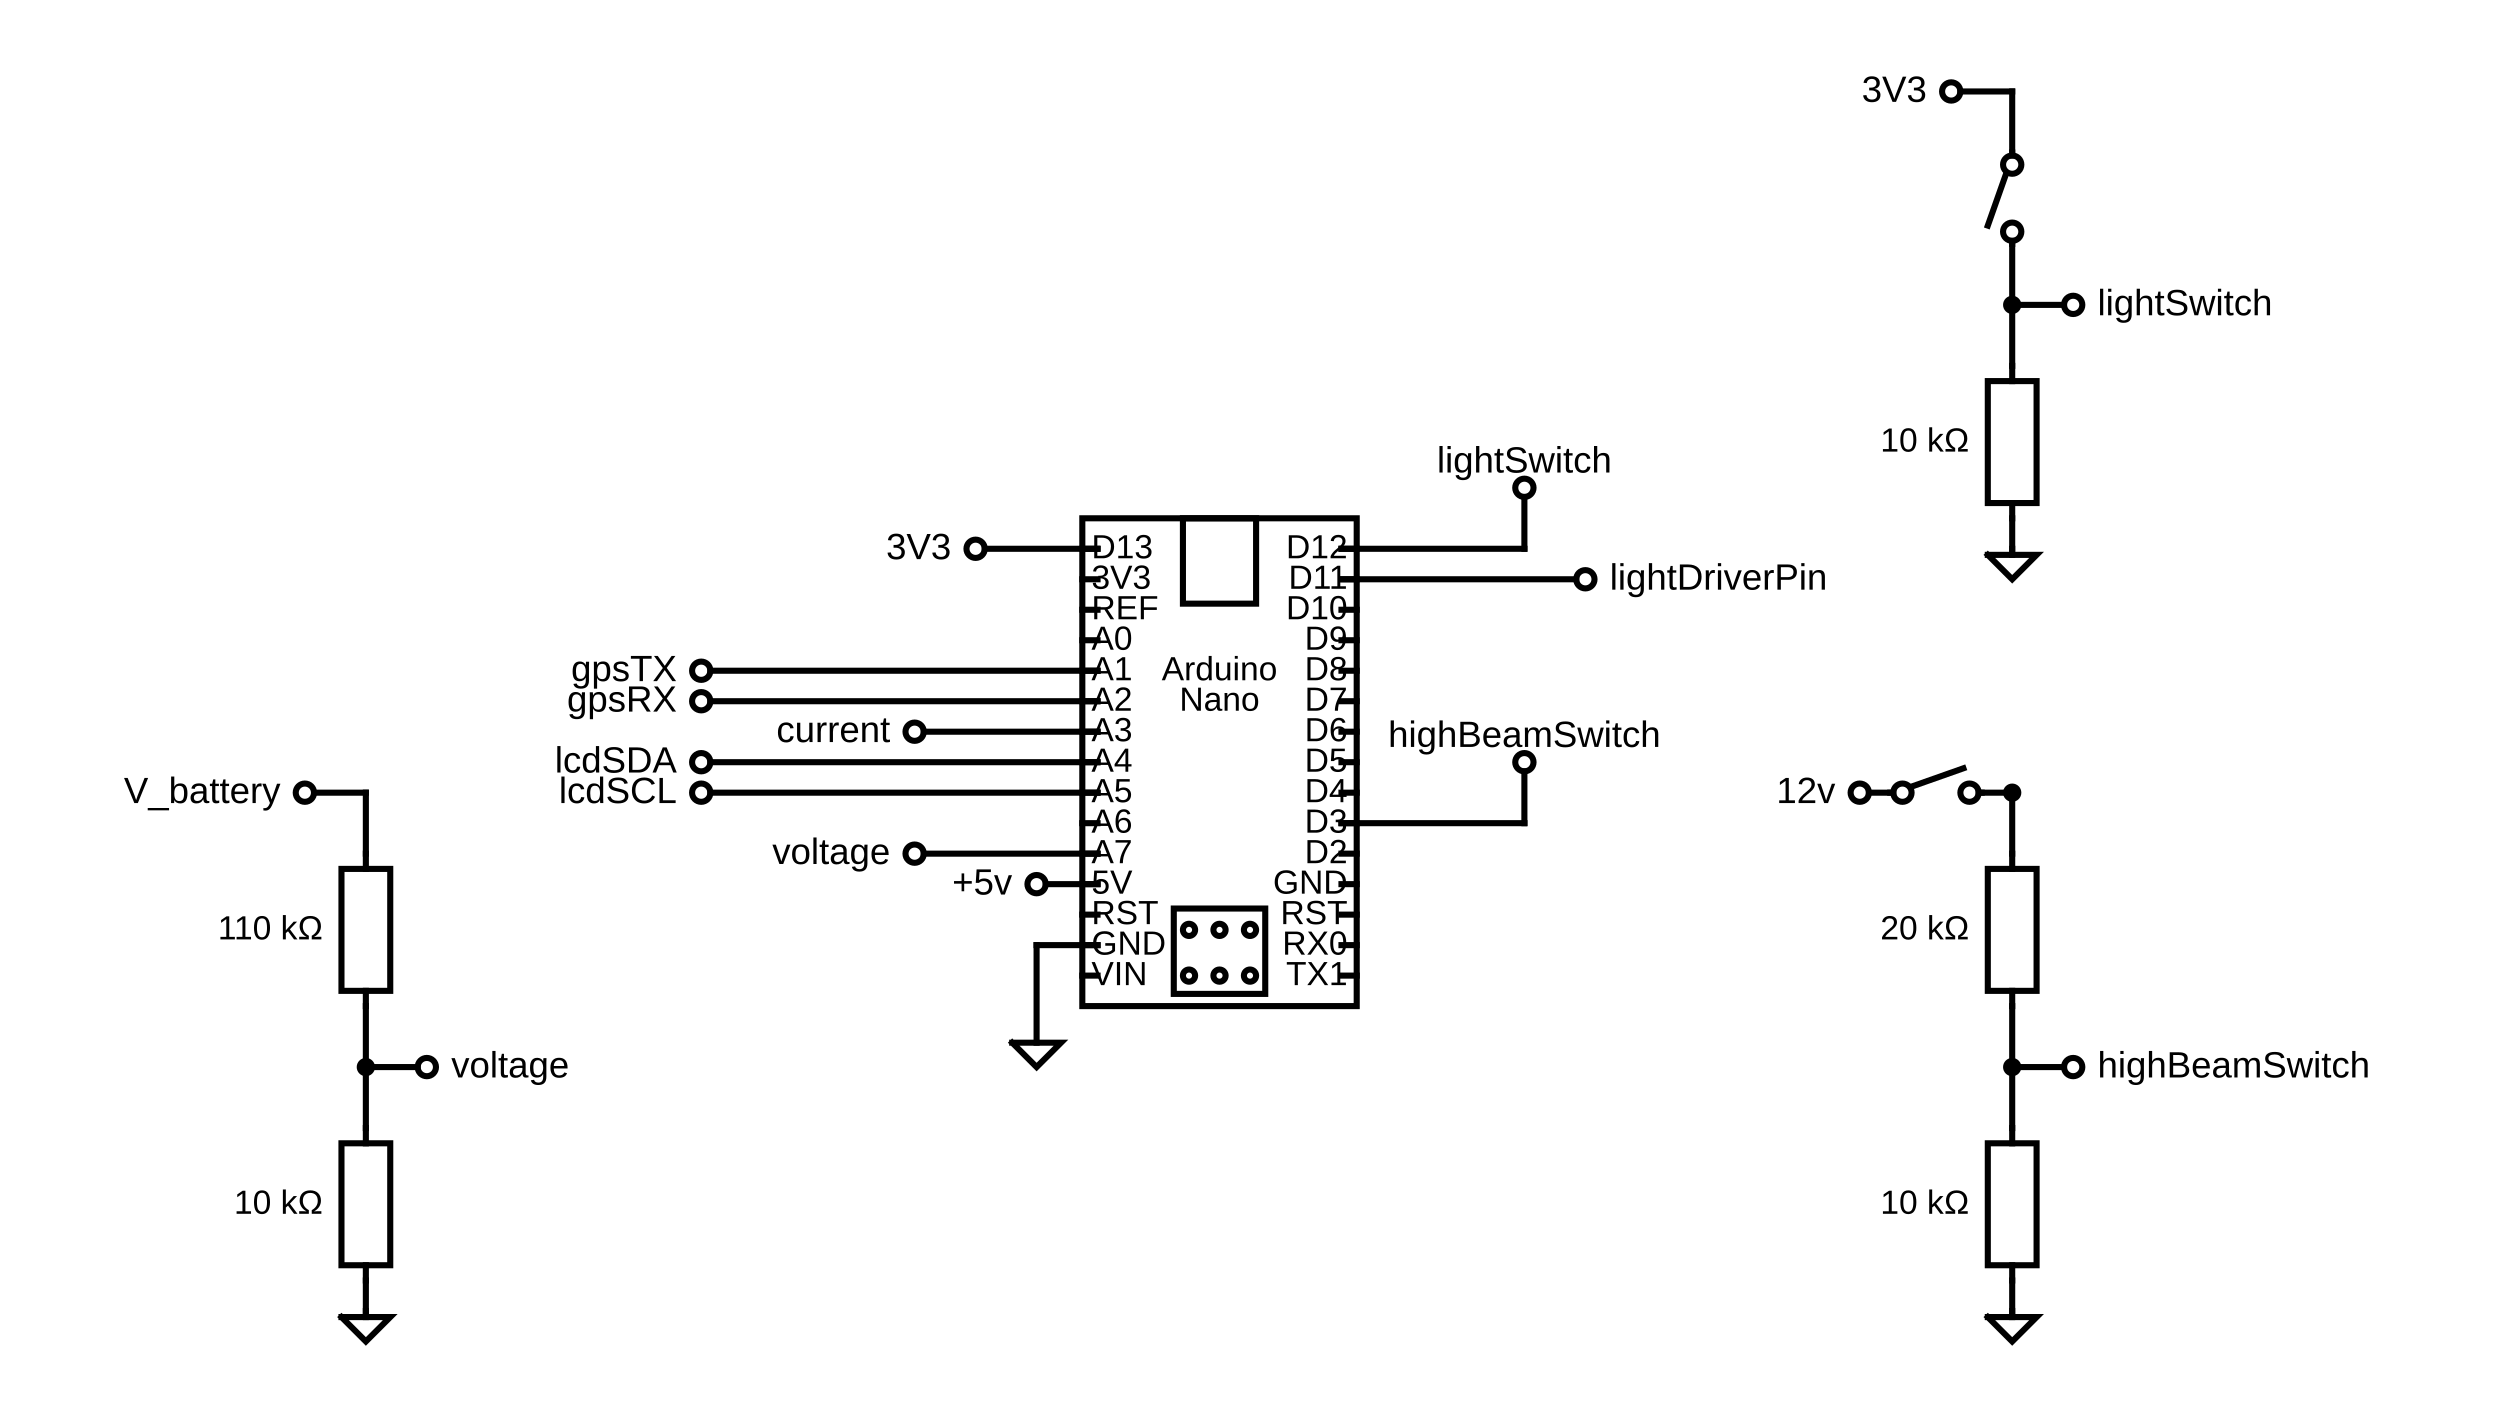
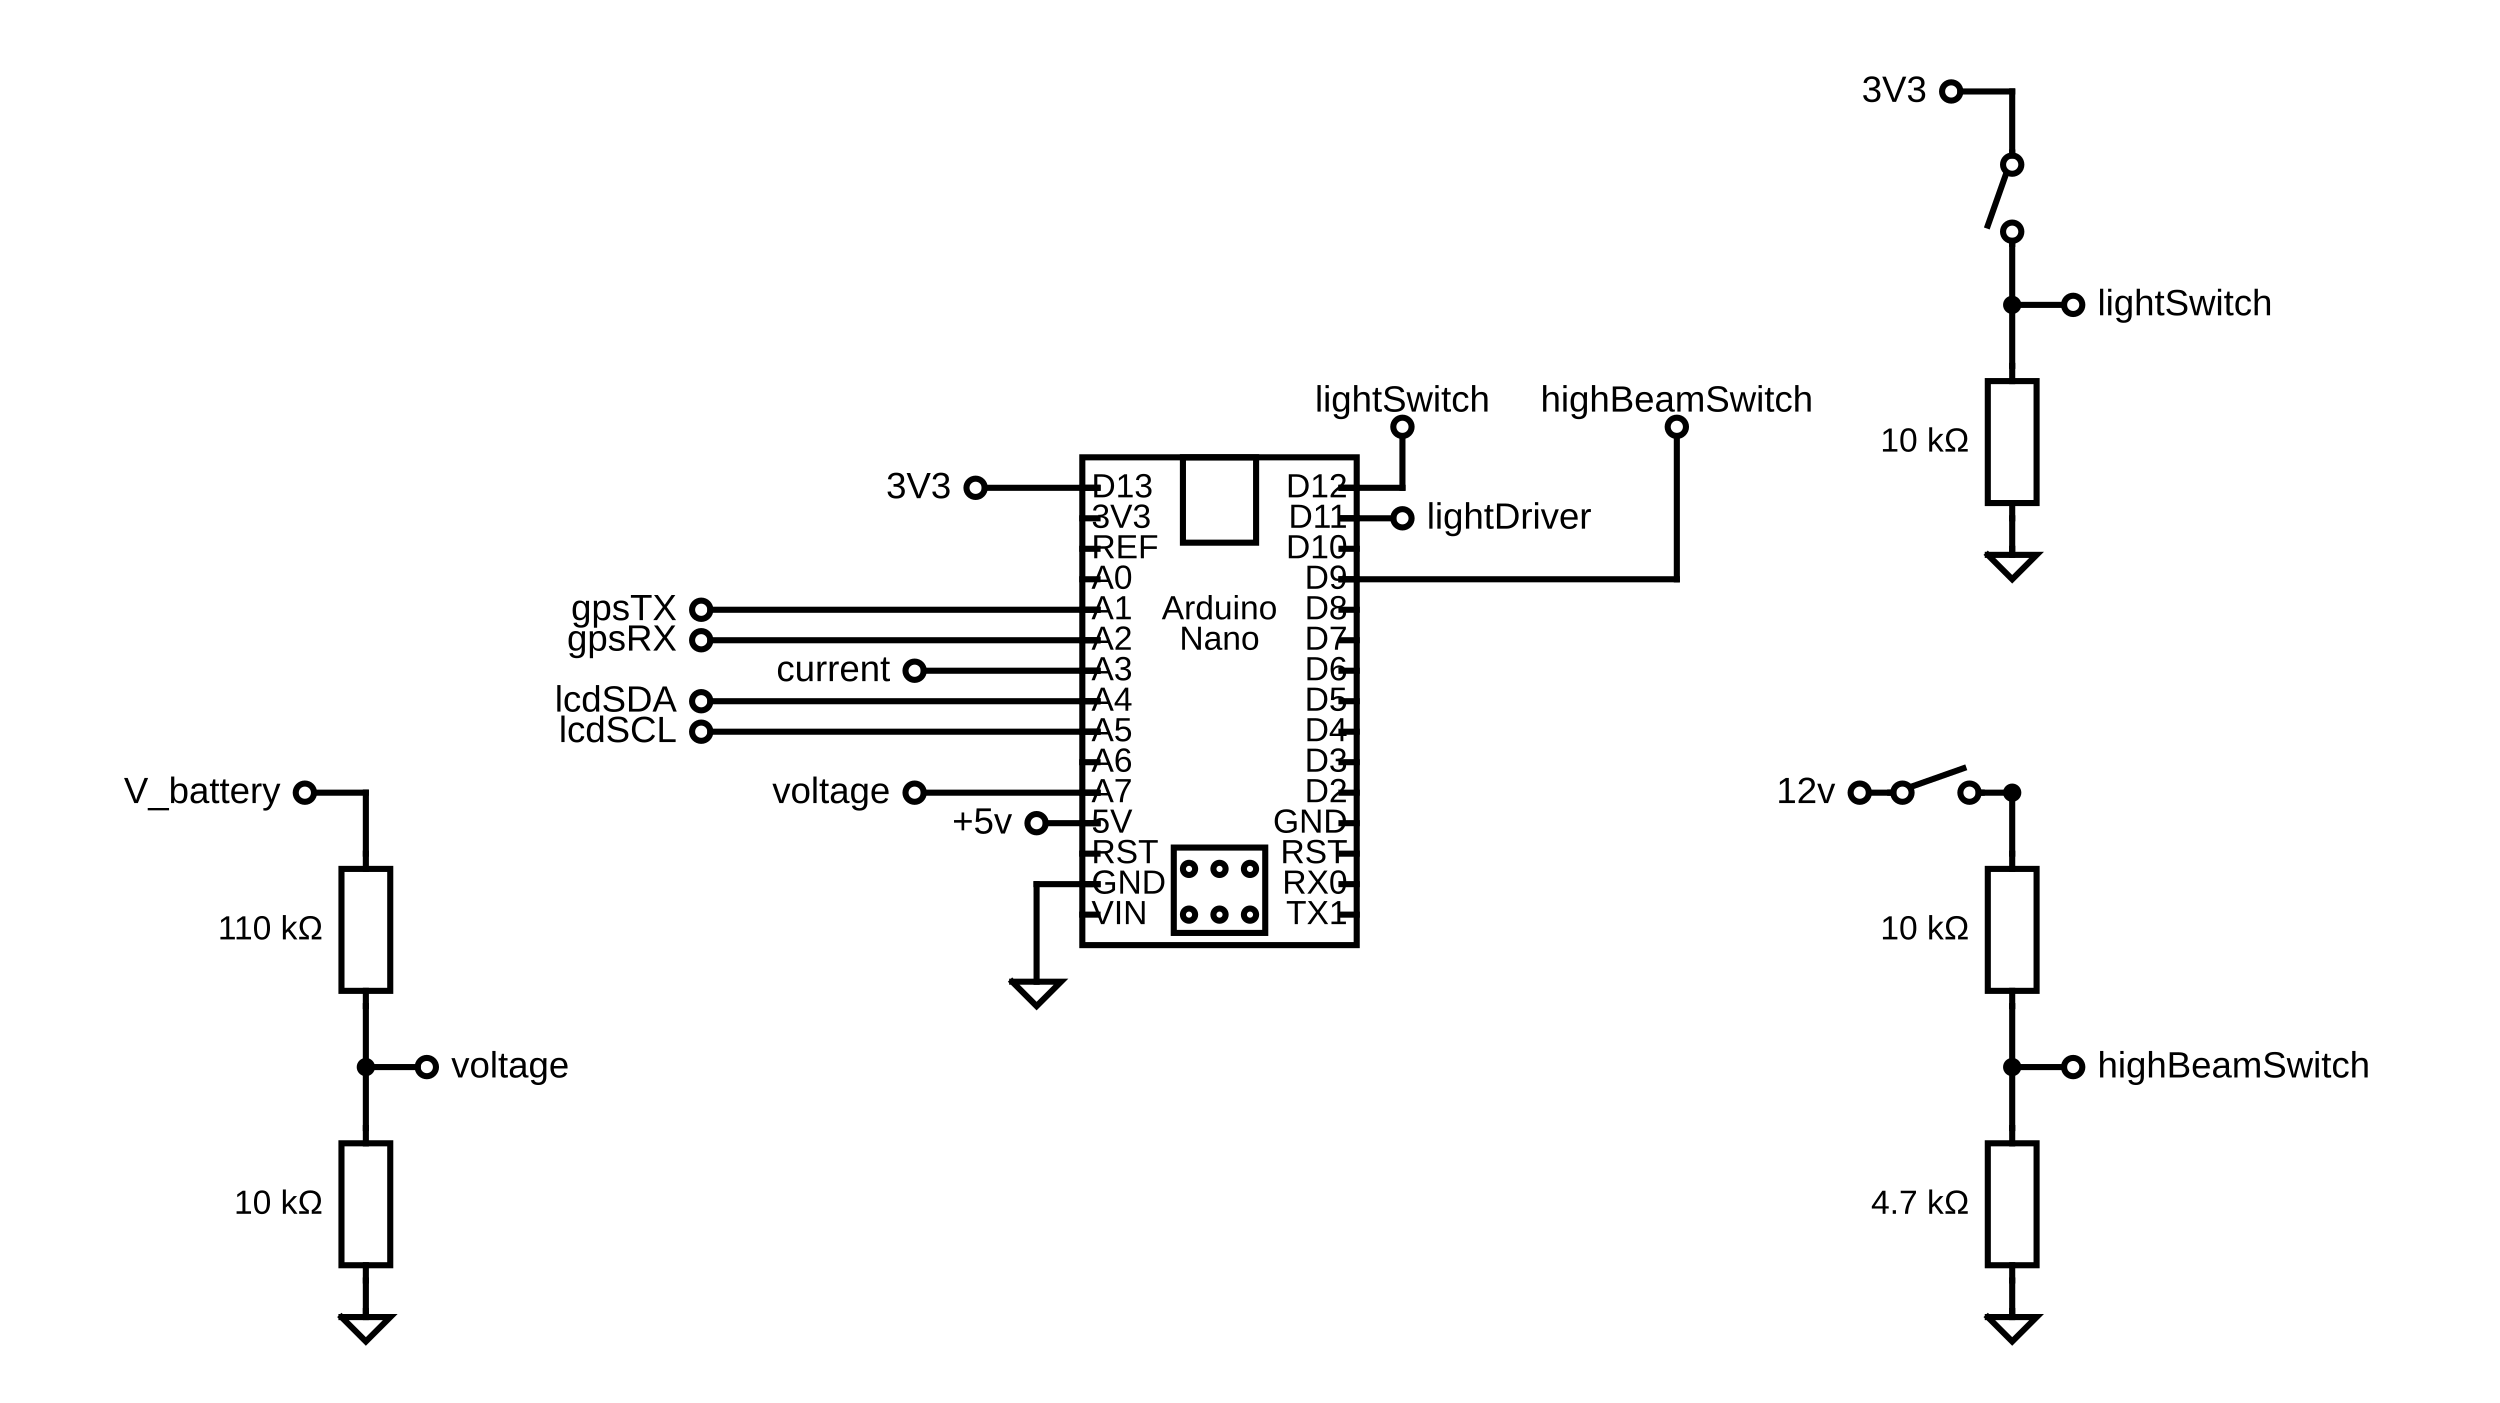
<svg xmlns="http://www.w3.org/2000/svg" version="1.1" width="820" height="460">
+   <text x="312" y="160" style="font-family:Arial;font-size:12px;text-anchor:end" dominant-baseline="middle" transform="rotate(0, 312, 160)">3V3</text>
+   <line x1="323" y1="160" x2="360" y2="160" style="stroke:rgb(0, 0, 0);stroke-linecap:square;stroke-width:2" />
+   <ellipse cx="320" cy="160" rx="3" ry="3" style="fill-opacity:0;fill:rgb(0, 0, 0);stroke:rgb(0, 0, 0);stroke-width:2" />
+   <text x="468" y="170" style="font-family:Arial;font-size:12px;text-anchor:start" dominant-baseline="middle" transform="rotate(0, 468, 170)">lightDriver</text>
+   <line x1="440" y1="170" x2="457" y2="170" style="stroke:rgb(0, 0, 0);stroke-linecap:square;stroke-width:2" />
+   <ellipse cx="460" cy="170" rx="3" ry="3" style="fill-opacity:0;fill:rgb(0, 0, 0);stroke:rgb(0, 0, 0);stroke-width:2" />
+   <line x1="440" y1="160" x2="460" y2="160" style="stroke:rgb(0, 0, 0);stroke-linecap:square;stroke-width:2" />
+   <line x1="440" y1="190" x2="550" y2="190" style="stroke:rgb(0, 0, 0);stroke-linecap:square;stroke-width:2" />
+   <text x="550" y="135" style="font-family:Arial;font-size:12px;text-anchor:middle" dominant-baseline="baseline" transform="rotate(0, 550, 135)">highBeamSwitch</text>
+   <line x1="550" y1="143" x2="550" y2="190" style="stroke:rgb(0, 0, 0);stroke-linecap:square;stroke-width:2" />
+   <ellipse cx="550" cy="140" rx="3" ry="3" style="fill-opacity:0;fill:rgb(0, 0, 0);stroke:rgb(0, 0, 0);stroke-width:2" />
+   <text x="460" y="135" style="font-family:Arial;font-size:12px;text-anchor:middle" dominant-baseline="baseline" transform="rotate(0, 460, 135)">lightSwitch</text>
+   <line x1="460" y1="143" x2="460" y2="160" style="stroke:rgb(0, 0, 0);stroke-linecap:square;stroke-width:2" />
+   <ellipse cx="460" cy="140" rx="3" ry="3" style="fill-opacity:0;fill:rgb(0, 0, 0);stroke:rgb(0, 0, 0);stroke-width:2" />
+   <text x="222" y="240" style="font-family:Arial;font-size:12px;text-anchor:end" dominant-baseline="middle" transform="rotate(0, 222, 240)">lcdSCL</text>
+   <line x1="233" y1="240" x2="360" y2="240" style="stroke:rgb(0, 0, 0);stroke-linecap:square;stroke-width:2" />
+   <ellipse cx="230" cy="240" rx="3" ry="3" style="fill-opacity:0;fill:rgb(0, 0, 0);stroke:rgb(0, 0, 0);stroke-width:2" />
+   <text x="222" y="230" style="font-family:Arial;font-size:12px;text-anchor:end" dominant-baseline="middle" transform="rotate(0, 222, 230)">lcdSDA</text>
+   <line x1="233" y1="230" x2="360" y2="230" style="stroke:rgb(0, 0, 0);stroke-linecap:square;stroke-width:2" />
+   <ellipse cx="230" cy="230" rx="3" ry="3" style="fill-opacity:0;fill:rgb(0, 0, 0);stroke:rgb(0, 0, 0);stroke-width:2" />
+   <text x="292" y="260" style="font-family:Arial;font-size:12px;text-anchor:end" dominant-baseline="middle" transform="rotate(0, 292, 260)">voltage</text>
+   <line x1="303" y1="260" x2="360" y2="260" style="stroke:rgb(0, 0, 0);stroke-linecap:square;stroke-width:2" />
+   <ellipse cx="300" cy="260" rx="3" ry="3" style="fill-opacity:0;fill:rgb(0, 0, 0);stroke:rgb(0, 0, 0);stroke-width:2" />
+   <text x="292" y="220" style="font-family:Arial;font-size:12px;text-anchor:end" dominant-baseline="middle" transform="rotate(0, 292, 220)">current</text>
+   <line x1="303" y1="220" x2="360" y2="220" style="stroke:rgb(0, 0, 0);stroke-linecap:square;stroke-width:2" />
+   <ellipse cx="300" cy="220" rx="3" ry="3" style="fill-opacity:0;fill:rgb(0, 0, 0);stroke:rgb(0, 0, 0);stroke-width:2" />
+   <text x="222" y="210" style="font-family:Arial;font-size:12px;text-anchor:end" dominant-baseline="middle" transform="rotate(0, 222, 210)">gpsRX</text>
+   <line x1="233" y1="210" x2="360" y2="210" style="stroke:rgb(0, 0, 0);stroke-linecap:square;stroke-width:2" />
+   <ellipse cx="230" cy="210" rx="3" ry="3" style="fill-opacity:0;fill:rgb(0, 0, 0);stroke:rgb(0, 0, 0);stroke-width:2" />
+   <text x="222" y="200" style="font-family:Arial;font-size:12px;text-anchor:end" dominant-baseline="middle" transform="rotate(0, 222, 200)">gpsTX</text>
+   <line x1="233" y1="200" x2="360" y2="200" style="stroke:rgb(0, 0, 0);stroke-linecap:square;stroke-width:2" />
+   <ellipse cx="230" cy="200" rx="3" ry="3" style="fill-opacity:0;fill:rgb(0, 0, 0);stroke:rgb(0, 0, 0);stroke-width:2" />
+   <line x1="340" y1="290" x2="360" y2="290" style="stroke:rgb(0, 0, 0);stroke-linecap:square;stroke-width:2" />
+   <line x1="340" y1="290" x2="340" y2="322" style="stroke:rgb(0, 0, 0);stroke-linecap:square;stroke-width:2" />
+   <path d="M 332,322 L 348,322 L 340,330 L 332,322" style="fill-opacity:0;fill:rgb(0, 0, 0);stroke:rgb(0, 0, 0);stroke-linecap:square;stroke-width:2" />
+   <text x="332" y="270" style="font-family:Arial;font-size:12px;text-anchor:end" dominant-baseline="middle" transform="rotate(0, 332, 270)">+5v</text>
+   <line x1="343" y1="270" x2="360" y2="270" style="stroke:rgb(0, 0, 0);stroke-linecap:square;stroke-width:2" />
+   <ellipse cx="340" cy="270" rx="3" ry="3" style="fill-opacity:0;fill:rgb(0, 0, 0);stroke:rgb(0, 0, 0);stroke-width:2" />
+   <rect x="355" y="150" width="90" height="160" style="fill-opacity:0;fill:rgb(0, 0, 0);stroke:rgb(0, 0, 0);stroke-width:2" />
+   <rect x="388" y="150" width="24" height="28" style="fill-opacity:0;fill:rgb(0, 0, 0);stroke:rgb(0, 0, 0);stroke-width:2" />
+   <rect x="385" y="278" width="30" height="28" style="fill-opacity:0;fill:rgb(0, 0, 0);stroke:rgb(0, 0, 0);stroke-width:2" />
+   <ellipse cx="390" cy="300" rx="2" ry="2" style="fill-opacity:0;fill:rgb(0, 0, 0);stroke:rgb(0, 0, 0);stroke-width:2" />
+   <ellipse cx="400" cy="300" rx="2" ry="2" style="fill-opacity:0;fill:rgb(0, 0, 0);stroke:rgb(0, 0, 0);stroke-width:2" />
+   <ellipse cx="410" cy="300" rx="2" ry="2" style="fill-opacity:0;fill:rgb(0, 0, 0);stroke:rgb(0, 0, 0);stroke-width:2" />
+   <ellipse cx="390" cy="285" rx="2" ry="2" style="fill-opacity:0;fill:rgb(0, 0, 0);stroke:rgb(0, 0, 0);stroke-width:2" />
+   <ellipse cx="400" cy="285" rx="2" ry="2" style="fill-opacity:0;fill:rgb(0, 0, 0);stroke:rgb(0, 0, 0);stroke-width:2" />
+   <ellipse cx="410" cy="285" rx="2" ry="2" style="fill-opacity:0;fill:rgb(0, 0, 0);stroke:rgb(0, 0, 0);stroke-width:2" />
+   <line x1="360" y1="160" x2="355" y2="160" style="stroke:rgb(0, 0, 0);stroke-linecap:square;stroke-width:2" />
+   <line x1="360" y1="170" x2="355" y2="170" style="stroke:rgb(0, 0, 0);stroke-linecap:square;stroke-width:2" />
+   <line x1="360" y1="180" x2="355" y2="180" style="stroke:rgb(0, 0, 0);stroke-linecap:square;stroke-width:2" />
+   <line x1="360" y1="190" x2="355" y2="190" style="stroke:rgb(0, 0, 0);stroke-linecap:square;stroke-width:2" />
+   <line x1="360" y1="200" x2="355" y2="200" style="stroke:rgb(0, 0, 0);stroke-linecap:square;stroke-width:2" />
+   <line x1="360" y1="210" x2="355" y2="210" style="stroke:rgb(0, 0, 0);stroke-linecap:square;stroke-width:2" />
+   <line x1="360" y1="220" x2="355" y2="220" style="stroke:rgb(0, 0, 0);stroke-linecap:square;stroke-width:2" />
+   <line x1="360" y1="230" x2="355" y2="230" style="stroke:rgb(0, 0, 0);stroke-linecap:square;stroke-width:2" />
+   <line x1="360" y1="240" x2="355" y2="240" style="stroke:rgb(0, 0, 0);stroke-linecap:square;stroke-width:2" />
+   <line x1="360" y1="250" x2="355" y2="250" style="stroke:rgb(0, 0, 0);stroke-linecap:square;stroke-width:2" />
+   <line x1="360" y1="260" x2="355" y2="260" style="stroke:rgb(0, 0, 0);stroke-linecap:square;stroke-width:2" />
+   <line x1="360" y1="270" x2="355" y2="270" style="stroke:rgb(0, 0, 0);stroke-linecap:square;stroke-width:2" />
+   <line x1="360" y1="280" x2="355" y2="280" style="stroke:rgb(0, 0, 0);stroke-linecap:square;stroke-width:2" />
+   <line x1="360" y1="290" x2="355" y2="290" style="stroke:rgb(0, 0, 0);stroke-linecap:square;stroke-width:2" />
+   <line x1="360" y1="300" x2="355" y2="300" style="stroke:rgb(0, 0, 0);stroke-linecap:square;stroke-width:2" />
+   <line x1="445" y1="160" x2="440" y2="160" style="stroke:rgb(0, 0, 0);stroke-linecap:square;stroke-width:2" />
+   <line x1="445" y1="170" x2="440" y2="170" style="stroke:rgb(0, 0, 0);stroke-linecap:square;stroke-width:2" />
+   <line x1="445" y1="180" x2="440" y2="180" style="stroke:rgb(0, 0, 0);stroke-linecap:square;stroke-width:2" />
+   <line x1="445" y1="190" x2="440" y2="190" style="stroke:rgb(0, 0, 0);stroke-linecap:square;stroke-width:2" />
+   <line x1="445" y1="200" x2="440" y2="200" style="stroke:rgb(0, 0, 0);stroke-linecap:square;stroke-width:2" />
+   <line x1="445" y1="210" x2="440" y2="210" style="stroke:rgb(0, 0, 0);stroke-linecap:square;stroke-width:2" />
+   <line x1="445" y1="220" x2="440" y2="220" style="stroke:rgb(0, 0, 0);stroke-linecap:square;stroke-width:2" />
+   <line x1="445" y1="230" x2="440" y2="230" style="stroke:rgb(0, 0, 0);stroke-linecap:square;stroke-width:2" />
+   <line x1="445" y1="240" x2="440" y2="240" style="stroke:rgb(0, 0, 0);stroke-linecap:square;stroke-width:2" />
+   <line x1="445" y1="250" x2="440" y2="250" style="stroke:rgb(0, 0, 0);stroke-linecap:square;stroke-width:2" />
+   <line x1="445" y1="260" x2="440" y2="260" style="stroke:rgb(0, 0, 0);stroke-linecap:square;stroke-width:2" />
+   <line x1="445" y1="270" x2="440" y2="270" style="stroke:rgb(0, 0, 0);stroke-linecap:square;stroke-width:2" />
+   <line x1="445" y1="280" x2="440" y2="280" style="stroke:rgb(0, 0, 0);stroke-linecap:square;stroke-width:2" />
+   <line x1="445" y1="290" x2="440" y2="290" style="stroke:rgb(0, 0, 0);stroke-linecap:square;stroke-width:2" />
+   <line x1="445" y1="300" x2="440" y2="300" style="stroke:rgb(0, 0, 0);stroke-linecap:square;stroke-width:2" />
+   <text x="400" y="200" style="font-family:Arial;font-size:11px;text-anchor:middle" dominant-baseline="middle" transform="rotate(0, 400, 200)">Arduino</text>
+   <text x="400" y="210" style="font-family:Arial;font-size:11px;text-anchor:middle" dominant-baseline="middle" transform="rotate(0, 400, 210)">Nano</text>
+   <text x="358" y="160" style="font-family:Arial;font-size:11px;text-anchor:start" dominant-baseline="middle" transform="rotate(0, 358, 160)">D13</text>
+   <text x="358" y="170" style="font-family:Arial;font-size:11px;text-anchor:start" dominant-baseline="middle" transform="rotate(0, 358, 170)">3V3</text>
+   <text x="358" y="180" style="font-family:Arial;font-size:11px;text-anchor:start" dominant-baseline="middle" transform="rotate(0, 358, 180)">REF</text>
+   <text x="358" y="190" style="font-family:Arial;font-size:11px;text-anchor:start" dominant-baseline="middle" transform="rotate(0, 358, 190)">A0 </text>
+   <text x="358" y="200" style="font-family:Arial;font-size:11px;text-anchor:start" dominant-baseline="middle" transform="rotate(0, 358, 200)">A1 </text>
+   <text x="358" y="210" style="font-family:Arial;font-size:11px;text-anchor:start" dominant-baseline="middle" transform="rotate(0, 358, 210)">A2 </text>
+   <text x="358" y="220" style="font-family:Arial;font-size:11px;text-anchor:start" dominant-baseline="middle" transform="rotate(0, 358, 220)">A3 </text>
+   <text x="358" y="230" style="font-family:Arial;font-size:11px;text-anchor:start" dominant-baseline="middle" transform="rotate(0, 358, 230)">A4 </text>
+   <text x="358" y="240" style="font-family:Arial;font-size:11px;text-anchor:start" dominant-baseline="middle" transform="rotate(0, 358, 240)">A5 </text>
+   <text x="358" y="250" style="font-family:Arial;font-size:11px;text-anchor:start" dominant-baseline="middle" transform="rotate(0, 358, 250)">A6 </text>
+   <text x="358" y="260" style="font-family:Arial;font-size:11px;text-anchor:start" dominant-baseline="middle" transform="rotate(0, 358, 260)">A7 </text>
+   <text x="358" y="270" style="font-family:Arial;font-size:11px;text-anchor:start" dominant-baseline="middle" transform="rotate(0, 358, 270)">5V </text>
+   <text x="358" y="280" style="font-family:Arial;font-size:11px;text-anchor:start" dominant-baseline="middle" transform="rotate(0, 358, 280)">RST</text>
+   <text x="358" y="290" style="font-family:Arial;font-size:11px;text-anchor:start" dominant-baseline="middle" transform="rotate(0, 358, 290)">GND</text>
+   <text x="358" y="300" style="font-family:Arial;font-size:11px;text-anchor:start" dominant-baseline="middle" transform="rotate(0, 358, 300)">VIN</text>
+   <text x="442" y="160" style="font-family:Arial;font-size:11px;text-anchor:end" dominant-baseline="middle" transform="rotate(0, 442, 160)">D12</text>
+   <text x="442" y="170" style="font-family:Arial;font-size:11px;text-anchor:end" dominant-baseline="middle" transform="rotate(0, 442, 170)">D11</text>
+   <text x="442" y="180" style="font-family:Arial;font-size:11px;text-anchor:end" dominant-baseline="middle" transform="rotate(0, 442, 180)">D10</text>
+   <text x="442" y="190" style="font-family:Arial;font-size:11px;text-anchor:end" dominant-baseline="middle" transform="rotate(0, 442, 190)">D9</text>
+   <text x="442" y="200" style="font-family:Arial;font-size:11px;text-anchor:end" dominant-baseline="middle" transform="rotate(0, 442, 200)">D8</text>
+   <text x="442" y="210" style="font-family:Arial;font-size:11px;text-anchor:end" dominant-baseline="middle" transform="rotate(0, 442, 210)">D7</text>
+   <text x="442" y="220" style="font-family:Arial;font-size:11px;text-anchor:end" dominant-baseline="middle" transform="rotate(0, 442, 220)">D6</text>
+   <text x="442" y="230" style="font-family:Arial;font-size:11px;text-anchor:end" dominant-baseline="middle" transform="rotate(0, 442, 230)">D5</text>
+   <text x="442" y="240" style="font-family:Arial;font-size:11px;text-anchor:end" dominant-baseline="middle" transform="rotate(0, 442, 240)">D4</text>
+   <text x="442" y="250" style="font-family:Arial;font-size:11px;text-anchor:end" dominant-baseline="middle" transform="rotate(0, 442, 250)">D3</text>
+   <text x="442" y="260" style="font-family:Arial;font-size:11px;text-anchor:end" dominant-baseline="middle" transform="rotate(0, 442, 260)">D2</text>
+   <text x="442" y="270" style="font-family:Arial;font-size:11px;text-anchor:end" dominant-baseline="middle" transform="rotate(0, 442, 270)">GND</text>
+   <text x="442" y="280" style="font-family:Arial;font-size:11px;text-anchor:end" dominant-baseline="middle" transform="rotate(0, 442, 280)">RST</text>
+   <text x="442" y="290" style="font-family:Arial;font-size:11px;text-anchor:end" dominant-baseline="middle" transform="rotate(0, 442, 290)">RX0</text>
+   <text x="442" y="300" style="font-family:Arial;font-size:11px;text-anchor:end" dominant-baseline="middle" transform="rotate(0, 442, 300)">TX1</text>
+   <line x1="650" y1="260" x2="660" y2="260" style="stroke:rgb(0, 0, 0);stroke-linecap:square;stroke-width:2" />
+   <line x1="620" y1="260" x2="621" y2="260" style="stroke:rgb(0, 0, 0);stroke-linecap:square;stroke-width:2" />
+   <line x1="649" y1="260" x2="650" y2="260" style="stroke:rgb(0, 0, 0);stroke-linecap:square;stroke-width:2" />
+   <ellipse cx="624" cy="260" rx="3" ry="3" style="fill-opacity:0;fill:rgb(0, 0, 0);stroke:rgb(0, 0, 0);stroke-width:2" />
+   <ellipse cx="646" cy="260" rx="3" ry="3" style="fill-opacity:0;fill:rgb(0, 0, 0);stroke:rgb(0, 0, 0);stroke-width:2" />
+   <line x1="627" y1="258" x2="644" y2="252" style="stroke:rgb(0, 0, 0);stroke-linecap:square;stroke-width:2" />
+   <line x1="660" y1="420" x2="660" y2="430" style="stroke:rgb(0, 0, 0);stroke-linecap:square;stroke-width:2" />
+   <line x1="660" y1="260" x2="660" y2="280" style="stroke:rgb(0, 0, 0);stroke-linecap:square;stroke-width:2" />
+   <line x1="660" y1="330" x2="660" y2="370" style="stroke:rgb(0, 0, 0);stroke-linecap:square;stroke-width:2" />
+   <text x="688" y="350" style="font-family:Arial;font-size:12px;text-anchor:start" dominant-baseline="middle" transform="rotate(0, 688, 350)">highBeamSwitch</text>
+   <line x1="660" y1="350" x2="677" y2="350" style="stroke:rgb(0, 0, 0);stroke-linecap:square;stroke-width:2" />
+   <ellipse cx="680" cy="350" rx="3" ry="3" style="fill-opacity:0;fill:rgb(0, 0, 0);stroke:rgb(0, 0, 0);stroke-width:2" />
+   <line x1="660" y1="430" x2="660" y2="432" style="stroke:rgb(0, 0, 0);stroke-linecap:square;stroke-width:2" />
+   <path d="M 652,432 L 668,432 L 660,440 L 652,432" style="fill-opacity:0;fill:rgb(0, 0, 0);stroke:rgb(0, 0, 0);stroke-linecap:square;stroke-width:2" />
+   <line x1="660" y1="370" x2="660" y2="375" style="stroke:rgb(0, 0, 0);stroke-linecap:square;stroke-width:2" />
+   <line x1="660" y1="415" x2="660" y2="420" style="stroke:rgb(0, 0, 0);stroke-linecap:square;stroke-width:2" />
+   <rect x="652" y="375" width="16" height="40" style="fill-opacity:0;fill:rgb(0, 0, 0);stroke:rgb(0, 0, 0);stroke-width:2" />
+   <text x="646" y="395" style="font-family:Arial;font-size:11px;text-anchor:end" dominant-baseline="middle" transform="rotate(0, 646, 395)">4.7 kΩ</text>
+   <line x1="660" y1="280" x2="660" y2="285" style="stroke:rgb(0, 0, 0);stroke-linecap:square;stroke-width:2" />
+   <line x1="660" y1="325" x2="660" y2="330" style="stroke:rgb(0, 0, 0);stroke-linecap:square;stroke-width:2" />
+   <rect x="652" y="285" width="16" height="40" style="fill-opacity:0;fill:rgb(0, 0, 0);stroke:rgb(0, 0, 0);stroke-width:2" />
+   <text x="646" y="305" style="font-family:Arial;font-size:11px;text-anchor:end" dominant-baseline="middle" transform="rotate(0, 646, 305)">10 kΩ</text>
+   <text x="602" y="260" style="font-family:Arial;font-size:12px;text-anchor:end" dominant-baseline="middle" transform="rotate(0, 602, 260)">12v</text>
+   <line x1="613" y1="260" x2="620" y2="260" style="stroke:rgb(0, 0, 0);stroke-linecap:square;stroke-width:2" />
+   <ellipse cx="610" cy="260" rx="3" ry="3" style="fill-opacity:0;fill:rgb(0, 0, 0);stroke:rgb(0, 0, 0);stroke-width:2" />
  <line x1="660" y1="50" x2="660" y2="51" style="stroke:rgb(0, 0, 0);stroke-linecap:square;stroke-width:2" />
  <line x1="660" y1="79" x2="660" y2="80" style="stroke:rgb(0, 0, 0);stroke-linecap:square;stroke-width:2" />
  <ellipse cx="660" cy="54" rx="3" ry="3" style="fill-opacity:0;fill:rgb(0, 0, 0);stroke:rgb(0, 0, 0);stroke-width:2" />
  <ellipse cx="660" cy="76" rx="3" ry="3" style="fill-opacity:0;fill:rgb(0, 0, 0);stroke:rgb(0, 0, 0);stroke-width:2" />
  <line x1="658" y1="57" x2="652" y2="74" style="stroke:rgb(0, 0, 0);stroke-linecap:square;stroke-width:2" />
  <line x1="660" y1="170" x2="660" y2="180" style="stroke:rgb(0, 0, 0);stroke-linecap:square;stroke-width:2" />
  <line x1="660" y1="30" x2="660" y2="50" style="stroke:rgb(0, 0, 0);stroke-linecap:square;stroke-width:2" />
  <line x1="660" y1="80" x2="660" y2="120" style="stroke:rgb(0, 0, 0);stroke-linecap:square;stroke-width:2" />
  <text x="688" y="100" style="font-family:Arial;font-size:12px;text-anchor:start" dominant-baseline="middle" transform="rotate(0, 688, 100)">lightSwitch</text>
  <line x1="660" y1="100" x2="677" y2="100" style="stroke:rgb(0, 0, 0);stroke-linecap:square;stroke-width:2" />
  <ellipse cx="680" cy="100" rx="3" ry="3" style="fill-opacity:0;fill:rgb(0, 0, 0);stroke:rgb(0, 0, 0);stroke-width:2" />
  <line x1="660" y1="180" x2="660" y2="182" style="stroke:rgb(0, 0, 0);stroke-linecap:square;stroke-width:2" />
  <path d="M 652,182 L 668,182 L 660,190 L 652,182" style="fill-opacity:0;fill:rgb(0, 0, 0);stroke:rgb(0, 0, 0);stroke-linecap:square;stroke-width:2" />
  <line x1="660" y1="120" x2="660" y2="125" style="stroke:rgb(0, 0, 0);stroke-linecap:square;stroke-width:2" />
  <line x1="660" y1="165" x2="660" y2="170" style="stroke:rgb(0, 0, 0);stroke-linecap:square;stroke-width:2" />
  <rect x="652" y="125" width="16" height="40" style="fill-opacity:0;fill:rgb(0, 0, 0);stroke:rgb(0, 0, 0);stroke-width:2" />
  <text x="646" y="145" style="font-family:Arial;font-size:11px;text-anchor:end" dominant-baseline="middle" transform="rotate(0, 646, 145)">10 kΩ</text>
  <text x="632" y="30" style="font-family:Arial;font-size:12px;text-anchor:end" dominant-baseline="middle" transform="rotate(0, 632, 30)">3V3</text>
  <line x1="643" y1="30" x2="660" y2="30" style="stroke:rgb(0, 0, 0);stroke-linecap:square;stroke-width:2" />
  <ellipse cx="640" cy="30" rx="3" ry="3" style="fill-opacity:0;fill:rgb(0, 0, 0);stroke:rgb(0, 0, 0);stroke-width:2" />
-   <line x1="650" y1="260" x2="660" y2="260" style="stroke:rgb(0, 0, 0);stroke-linecap:square;stroke-width:2" />
-   <line x1="620" y1="260" x2="621" y2="260" style="stroke:rgb(0, 0, 0);stroke-linecap:square;stroke-width:2" />
-   <line x1="649" y1="260" x2="650" y2="260" style="stroke:rgb(0, 0, 0);stroke-linecap:square;stroke-width:2" />
-   <ellipse cx="624" cy="260" rx="3" ry="3" style="fill-opacity:0;fill:rgb(0, 0, 0);stroke:rgb(0, 0, 0);stroke-width:2" />
-   <ellipse cx="646" cy="260" rx="3" ry="3" style="fill-opacity:0;fill:rgb(0, 0, 0);stroke:rgb(0, 0, 0);stroke-width:2" />
-   <line x1="627" y1="258" x2="644" y2="252" style="stroke:rgb(0, 0, 0);stroke-linecap:square;stroke-width:2" />
-   <line x1="660" y1="420" x2="660" y2="430" style="stroke:rgb(0, 0, 0);stroke-linecap:square;stroke-width:2" />
-   <line x1="660" y1="260" x2="660" y2="280" style="stroke:rgb(0, 0, 0);stroke-linecap:square;stroke-width:2" />
-   <line x1="660" y1="330" x2="660" y2="370" style="stroke:rgb(0, 0, 0);stroke-linecap:square;stroke-width:2" />
-   <text x="688" y="350" style="font-family:Arial;font-size:12px;text-anchor:start" dominant-baseline="middle" transform="rotate(0, 688, 350)">highBeamSwitch</text>
-   <line x1="660" y1="350" x2="677" y2="350" style="stroke:rgb(0, 0, 0);stroke-linecap:square;stroke-width:2" />
-   <ellipse cx="680" cy="350" rx="3" ry="3" style="fill-opacity:0;fill:rgb(0, 0, 0);stroke:rgb(0, 0, 0);stroke-width:2" />
-   <line x1="660" y1="430" x2="660" y2="432" style="stroke:rgb(0, 0, 0);stroke-linecap:square;stroke-width:2" />
-   <path d="M 652,432 L 668,432 L 660,440 L 652,432" style="fill-opacity:0;fill:rgb(0, 0, 0);stroke:rgb(0, 0, 0);stroke-linecap:square;stroke-width:2" />
-   <line x1="660" y1="370" x2="660" y2="375" style="stroke:rgb(0, 0, 0);stroke-linecap:square;stroke-width:2" />
-   <line x1="660" y1="415" x2="660" y2="420" style="stroke:rgb(0, 0, 0);stroke-linecap:square;stroke-width:2" />
-   <rect x="652" y="375" width="16" height="40" style="fill-opacity:0;fill:rgb(0, 0, 0);stroke:rgb(0, 0, 0);stroke-width:2" />
-   <text x="646" y="395" style="font-family:Arial;font-size:11px;text-anchor:end" dominant-baseline="middle" transform="rotate(0, 646, 395)">10 kΩ</text>
-   <line x1="660" y1="280" x2="660" y2="285" style="stroke:rgb(0, 0, 0);stroke-linecap:square;stroke-width:2" />
-   <line x1="660" y1="325" x2="660" y2="330" style="stroke:rgb(0, 0, 0);stroke-linecap:square;stroke-width:2" />
-   <rect x="652" y="285" width="16" height="40" style="fill-opacity:0;fill:rgb(0, 0, 0);stroke:rgb(0, 0, 0);stroke-width:2" />
-   <text x="646" y="305" style="font-family:Arial;font-size:11px;text-anchor:end" dominant-baseline="middle" transform="rotate(0, 646, 305)">20 kΩ</text>
-   <text x="602" y="260" style="font-family:Arial;font-size:12px;text-anchor:end" dominant-baseline="middle" transform="rotate(0, 602, 260)">12v</text>
-   <line x1="613" y1="260" x2="620" y2="260" style="stroke:rgb(0, 0, 0);stroke-linecap:square;stroke-width:2" />
-   <ellipse cx="610" cy="260" rx="3" ry="3" style="fill-opacity:0;fill:rgb(0, 0, 0);stroke:rgb(0, 0, 0);stroke-width:2" />
-   <text x="312" y="180" style="fill: rgba(0, 0, 0, 255);font-family:Arial;font-size:12px;text-anchor:end" dominant-baseline="middle" transform="rotate(0, 312, 180)">3V3</text>
-   <line x1="323" y1="180" x2="360" y2="180" style="stroke:rgba(0, 0, 0, 255);stroke-linecap:square;stroke-width:2" />
-   <ellipse cx="320" cy="180" rx="3" ry="3" style="fill-opacity:0;fill:rgba(0, 0, 0, 255);stroke:rgba(0, 0, 0, 255);stroke-width:2" />
-   <text x="528" y="190" style="fill: rgba(0, 0, 0, 255);font-family:Arial;font-size:12px;text-anchor:start" dominant-baseline="middle" transform="rotate(0, 528, 190)">lightDriverPin</text>
-   <line x1="440" y1="190" x2="517" y2="190" style="stroke:rgba(0, 0, 0, 255);stroke-linecap:square;stroke-width:2" />
-   <ellipse cx="520" cy="190" rx="3" ry="3" style="fill-opacity:0;fill:rgba(0, 0, 0, 255);stroke:rgba(0, 0, 0, 255);stroke-width:2" />
-   <line x1="440" y1="180" x2="500" y2="180" style="stroke:rgba(0, 0, 0, 255);stroke-linecap:square;stroke-width:2" />
-   <line x1="440" y1="270" x2="500" y2="270" style="stroke:rgba(0, 0, 0, 255);stroke-linecap:square;stroke-width:2" />
-   <text x="500" y="245" style="fill: rgba(0, 0, 0, 255);font-family:Arial;font-size:12px;text-anchor:middle" dominant-baseline="baseline" transform="rotate(0, 500, 245)">highBeamSwitch</text>
-   <line x1="500" y1="253" x2="500" y2="270" style="stroke:rgba(0, 0, 0, 255);stroke-linecap:square;stroke-width:2" />
-   <ellipse cx="500" cy="250" rx="3" ry="3" style="fill-opacity:0;fill:rgba(0, 0, 0, 255);stroke:rgba(0, 0, 0, 255);stroke-width:2" />
-   <text x="500" y="155" style="fill: rgba(0, 0, 0, 255);font-family:Arial;font-size:12px;text-anchor:middle" dominant-baseline="baseline" transform="rotate(0, 500, 155)">lightSwitch</text>
-   <line x1="500" y1="163" x2="500" y2="180" style="stroke:rgba(0, 0, 0, 255);stroke-linecap:square;stroke-width:2" />
-   <ellipse cx="500" cy="160" rx="3" ry="3" style="fill-opacity:0;fill:rgba(0, 0, 0, 255);stroke:rgba(0, 0, 0, 255);stroke-width:2" />
-   <text x="222" y="260" style="fill: rgba(0, 0, 0, 255);font-family:Arial;font-size:12px;text-anchor:end" dominant-baseline="middle" transform="rotate(0, 222, 260)">lcdSCL</text>
-   <line x1="233" y1="260" x2="360" y2="260" style="stroke:rgba(0, 0, 0, 255);stroke-linecap:square;stroke-width:2" />
-   <ellipse cx="230" cy="260" rx="3" ry="3" style="fill-opacity:0;fill:rgba(0, 0, 0, 255);stroke:rgba(0, 0, 0, 255);stroke-width:2" />
-   <text x="222" y="250" style="fill: rgba(0, 0, 0, 255);font-family:Arial;font-size:12px;text-anchor:end" dominant-baseline="middle" transform="rotate(0, 222, 250)">lcdSDA</text>
-   <line x1="233" y1="250" x2="360" y2="250" style="stroke:rgba(0, 0, 0, 255);stroke-linecap:square;stroke-width:2" />
-   <ellipse cx="230" cy="250" rx="3" ry="3" style="fill-opacity:0;fill:rgba(0, 0, 0, 255);stroke:rgba(0, 0, 0, 255);stroke-width:2" />
-   <text x="292" y="280" style="fill: rgba(0, 0, 0, 255);font-family:Arial;font-size:12px;text-anchor:end" dominant-baseline="middle" transform="rotate(0, 292, 280)">voltage</text>
-   <line x1="303" y1="280" x2="360" y2="280" style="stroke:rgba(0, 0, 0, 255);stroke-linecap:square;stroke-width:2" />
-   <ellipse cx="300" cy="280" rx="3" ry="3" style="fill-opacity:0;fill:rgba(0, 0, 0, 255);stroke:rgba(0, 0, 0, 255);stroke-width:2" />
-   <text x="292" y="240" style="fill: rgba(0, 0, 0, 255);font-family:Arial;font-size:12px;text-anchor:end" dominant-baseline="middle" transform="rotate(0, 292, 240)">current</text>
-   <line x1="303" y1="240" x2="360" y2="240" style="stroke:rgba(0, 0, 0, 255);stroke-linecap:square;stroke-width:2" />
-   <ellipse cx="300" cy="240" rx="3" ry="3" style="fill-opacity:0;fill:rgba(0, 0, 0, 255);stroke:rgba(0, 0, 0, 255);stroke-width:2" />
-   <text x="222" y="230" style="fill: rgba(0, 0, 0, 255);font-family:Arial;font-size:12px;text-anchor:end" dominant-baseline="middle" transform="rotate(0, 222, 230)">gpsRX</text>
-   <line x1="233" y1="230" x2="360" y2="230" style="stroke:rgba(0, 0, 0, 255);stroke-linecap:square;stroke-width:2" />
-   <ellipse cx="230" cy="230" rx="3" ry="3" style="fill-opacity:0;fill:rgba(0, 0, 0, 255);stroke:rgba(0, 0, 0, 255);stroke-width:2" />
-   <text x="222" y="220" style="fill: rgba(0, 0, 0, 255);font-family:Arial;font-size:12px;text-anchor:end" dominant-baseline="middle" transform="rotate(0, 222, 220)">gpsTX</text>
-   <line x1="233" y1="220" x2="360" y2="220" style="stroke:rgba(0, 0, 0, 255);stroke-linecap:square;stroke-width:2" />
-   <ellipse cx="230" cy="220" rx="3" ry="3" style="fill-opacity:0;fill:rgba(0, 0, 0, 255);stroke:rgba(0, 0, 0, 255);stroke-width:2" />
-   <line x1="340" y1="310" x2="360" y2="310" style="stroke:rgba(0, 0, 0, 255);stroke-linecap:square;stroke-width:2" />
-   <line x1="340" y1="310" x2="340" y2="342" style="stroke:rgba(0, 0, 0, 255);stroke-linecap:square;stroke-width:2" />
-   <path d="M 332,342 L 348,342 L 340,350 L 332,342" style="fill-opacity:0;fill:rgba(0, 0, 0, 255);stroke:rgba(0, 0, 0, 255);stroke-linecap:square;stroke-width:2" />
-   <text x="332" y="290" style="fill: rgba(0, 0, 0, 255);font-family:Arial;font-size:12px;text-anchor:end" dominant-baseline="middle" transform="rotate(0, 332, 290)">+5v</text>
-   <line x1="343" y1="290" x2="360" y2="290" style="stroke:rgba(0, 0, 0, 255);stroke-linecap:square;stroke-width:2" />
-   <ellipse cx="340" cy="290" rx="3" ry="3" style="fill-opacity:0;fill:rgba(0, 0, 0, 255);stroke:rgba(0, 0, 0, 255);stroke-width:2" />
-   <rect x="355" y="170" width="90" height="160" style="fill-opacity:0;fill:rgba(0, 0, 0, 255);stroke:rgba(0, 0, 0, 255);stroke-width:2" />
-   <rect x="388" y="170" width="24" height="28" style="fill-opacity:0;fill:rgba(0, 0, 0, 255);stroke:rgba(0, 0, 0, 255);stroke-width:2" />
-   <rect x="385" y="298" width="30" height="28" style="fill-opacity:0;fill:rgba(0, 0, 0, 255);stroke:rgba(0, 0, 0, 255);stroke-width:2" />
-   <ellipse cx="390" cy="320" rx="2" ry="2" style="fill-opacity:0;fill:rgba(0, 0, 0, 255);stroke:rgba(0, 0, 0, 255);stroke-width:2" />
-   <ellipse cx="400" cy="320" rx="2" ry="2" style="fill-opacity:0;fill:rgba(0, 0, 0, 255);stroke:rgba(0, 0, 0, 255);stroke-width:2" />
-   <ellipse cx="410" cy="320" rx="2" ry="2" style="fill-opacity:0;fill:rgba(0, 0, 0, 255);stroke:rgba(0, 0, 0, 255);stroke-width:2" />
-   <ellipse cx="390" cy="305" rx="2" ry="2" style="fill-opacity:0;fill:rgba(0, 0, 0, 255);stroke:rgba(0, 0, 0, 255);stroke-width:2" />
-   <ellipse cx="400" cy="305" rx="2" ry="2" style="fill-opacity:0;fill:rgba(0, 0, 0, 255);stroke:rgba(0, 0, 0, 255);stroke-width:2" />
-   <ellipse cx="410" cy="305" rx="2" ry="2" style="fill-opacity:0;fill:rgba(0, 0, 0, 255);stroke:rgba(0, 0, 0, 255);stroke-width:2" />
-   <line x1="360" y1="180" x2="355" y2="180" style="stroke:rgba(0, 0, 0, 255);stroke-linecap:square;stroke-width:2" />
-   <line x1="360" y1="190" x2="355" y2="190" style="stroke:rgba(0, 0, 0, 255);stroke-linecap:square;stroke-width:2" />
-   <line x1="360" y1="200" x2="355" y2="200" style="stroke:rgba(0, 0, 0, 255);stroke-linecap:square;stroke-width:2" />
-   <line x1="360" y1="210" x2="355" y2="210" style="stroke:rgba(0, 0, 0, 255);stroke-linecap:square;stroke-width:2" />
-   <line x1="360" y1="220" x2="355" y2="220" style="stroke:rgba(0, 0, 0, 255);stroke-linecap:square;stroke-width:2" />
-   <line x1="360" y1="230" x2="355" y2="230" style="stroke:rgba(0, 0, 0, 255);stroke-linecap:square;stroke-width:2" />
-   <line x1="360" y1="240" x2="355" y2="240" style="stroke:rgba(0, 0, 0, 255);stroke-linecap:square;stroke-width:2" />
-   <line x1="360" y1="250" x2="355" y2="250" style="stroke:rgba(0, 0, 0, 255);stroke-linecap:square;stroke-width:2" />
-   <line x1="360" y1="260" x2="355" y2="260" style="stroke:rgba(0, 0, 0, 255);stroke-linecap:square;stroke-width:2" />
-   <line x1="360" y1="270" x2="355" y2="270" style="stroke:rgba(0, 0, 0, 255);stroke-linecap:square;stroke-width:2" />
-   <line x1="360" y1="280" x2="355" y2="280" style="stroke:rgba(0, 0, 0, 255);stroke-linecap:square;stroke-width:2" />
-   <line x1="360" y1="290" x2="355" y2="290" style="stroke:rgba(0, 0, 0, 255);stroke-linecap:square;stroke-width:2" />
-   <line x1="360" y1="300" x2="355" y2="300" style="stroke:rgba(0, 0, 0, 255);stroke-linecap:square;stroke-width:2" />
-   <line x1="360" y1="310" x2="355" y2="310" style="stroke:rgba(0, 0, 0, 255);stroke-linecap:square;stroke-width:2" />
-   <line x1="360" y1="320" x2="355" y2="320" style="stroke:rgba(0, 0, 0, 255);stroke-linecap:square;stroke-width:2" />
-   <line x1="445" y1="180" x2="440" y2="180" style="stroke:rgba(0, 0, 0, 255);stroke-linecap:square;stroke-width:2" />
-   <line x1="445" y1="190" x2="440" y2="190" style="stroke:rgba(0, 0, 0, 255);stroke-linecap:square;stroke-width:2" />
-   <line x1="445" y1="200" x2="440" y2="200" style="stroke:rgba(0, 0, 0, 255);stroke-linecap:square;stroke-width:2" />
-   <line x1="445" y1="210" x2="440" y2="210" style="stroke:rgba(0, 0, 0, 255);stroke-linecap:square;stroke-width:2" />
-   <line x1="445" y1="220" x2="440" y2="220" style="stroke:rgba(0, 0, 0, 255);stroke-linecap:square;stroke-width:2" />
-   <line x1="445" y1="230" x2="440" y2="230" style="stroke:rgba(0, 0, 0, 255);stroke-linecap:square;stroke-width:2" />
-   <line x1="445" y1="240" x2="440" y2="240" style="stroke:rgba(0, 0, 0, 255);stroke-linecap:square;stroke-width:2" />
-   <line x1="445" y1="250" x2="440" y2="250" style="stroke:rgba(0, 0, 0, 255);stroke-linecap:square;stroke-width:2" />
-   <line x1="445" y1="260" x2="440" y2="260" style="stroke:rgba(0, 0, 0, 255);stroke-linecap:square;stroke-width:2" />
-   <line x1="445" y1="270" x2="440" y2="270" style="stroke:rgba(0, 0, 0, 255);stroke-linecap:square;stroke-width:2" />
-   <line x1="445" y1="280" x2="440" y2="280" style="stroke:rgba(0, 0, 0, 255);stroke-linecap:square;stroke-width:2" />
-   <line x1="445" y1="290" x2="440" y2="290" style="stroke:rgba(0, 0, 0, 255);stroke-linecap:square;stroke-width:2" />
-   <line x1="445" y1="300" x2="440" y2="300" style="stroke:rgba(0, 0, 0, 255);stroke-linecap:square;stroke-width:2" />
-   <line x1="445" y1="310" x2="440" y2="310" style="stroke:rgba(0, 0, 0, 255);stroke-linecap:square;stroke-width:2" />
-   <line x1="445" y1="320" x2="440" y2="320" style="stroke:rgba(0, 0, 0, 255);stroke-linecap:square;stroke-width:2" />
-   <text x="400" y="220" style="fill: rgba(0, 0, 0, 255);font-family:Arial;font-size:11px;text-anchor:middle" dominant-baseline="middle" transform="rotate(0, 400, 220)">Arduino</text>
-   <text x="400" y="230" style="fill: rgba(0, 0, 0, 255);font-family:Arial;font-size:11px;text-anchor:middle" dominant-baseline="middle" transform="rotate(0, 400, 230)">Nano</text>
-   <text x="358" y="180" style="fill: rgba(0, 0, 0, 255);font-family:Arial;font-size:11px;text-anchor:start" dominant-baseline="middle" transform="rotate(0, 358, 180)">D13</text>
-   <text x="358" y="190" style="fill: rgba(0, 0, 0, 255);font-family:Arial;font-size:11px;text-anchor:start" dominant-baseline="middle" transform="rotate(0, 358, 190)">3V3</text>
-   <text x="358" y="200" style="fill: rgba(0, 0, 0, 255);font-family:Arial;font-size:11px;text-anchor:start" dominant-baseline="middle" transform="rotate(0, 358, 200)">REF</text>
-   <text x="358" y="210" style="fill: rgba(0, 0, 0, 255);font-family:Arial;font-size:11px;text-anchor:start" dominant-baseline="middle" transform="rotate(0, 358, 210)">A0 </text>
-   <text x="358" y="220" style="fill: rgba(0, 0, 0, 255);font-family:Arial;font-size:11px;text-anchor:start" dominant-baseline="middle" transform="rotate(0, 358, 220)">A1 </text>
-   <text x="358" y="230" style="fill: rgba(0, 0, 0, 255);font-family:Arial;font-size:11px;text-anchor:start" dominant-baseline="middle" transform="rotate(0, 358, 230)">A2 </text>
-   <text x="358" y="240" style="fill: rgba(0, 0, 0, 255);font-family:Arial;font-size:11px;text-anchor:start" dominant-baseline="middle" transform="rotate(0, 358, 240)">A3 </text>
-   <text x="358" y="250" style="fill: rgba(0, 0, 0, 255);font-family:Arial;font-size:11px;text-anchor:start" dominant-baseline="middle" transform="rotate(0, 358, 250)">A4 </text>
-   <text x="358" y="260" style="fill: rgba(0, 0, 0, 255);font-family:Arial;font-size:11px;text-anchor:start" dominant-baseline="middle" transform="rotate(0, 358, 260)">A5 </text>
-   <text x="358" y="270" style="fill: rgba(0, 0, 0, 255);font-family:Arial;font-size:11px;text-anchor:start" dominant-baseline="middle" transform="rotate(0, 358, 270)">A6 </text>
-   <text x="358" y="280" style="fill: rgba(0, 0, 0, 255);font-family:Arial;font-size:11px;text-anchor:start" dominant-baseline="middle" transform="rotate(0, 358, 280)">A7 </text>
-   <text x="358" y="290" style="fill: rgba(0, 0, 0, 255);font-family:Arial;font-size:11px;text-anchor:start" dominant-baseline="middle" transform="rotate(0, 358, 290)">5V </text>
-   <text x="358" y="300" style="fill: rgba(0, 0, 0, 255);font-family:Arial;font-size:11px;text-anchor:start" dominant-baseline="middle" transform="rotate(0, 358, 300)">RST</text>
-   <text x="358" y="310" style="fill: rgba(0, 0, 0, 255);font-family:Arial;font-size:11px;text-anchor:start" dominant-baseline="middle" transform="rotate(0, 358, 310)">GND</text>
-   <text x="358" y="320" style="fill: rgba(0, 0, 0, 255);font-family:Arial;font-size:11px;text-anchor:start" dominant-baseline="middle" transform="rotate(0, 358, 320)">VIN</text>
-   <text x="442" y="180" style="fill: rgba(0, 0, 0, 255);font-family:Arial;font-size:11px;text-anchor:end" dominant-baseline="middle" transform="rotate(0, 442, 180)">D12</text>
-   <text x="442" y="190" style="fill: rgba(0, 0, 0, 255);font-family:Arial;font-size:11px;text-anchor:end" dominant-baseline="middle" transform="rotate(0, 442, 190)">D11</text>
-   <text x="442" y="200" style="fill: rgba(0, 0, 0, 255);font-family:Arial;font-size:11px;text-anchor:end" dominant-baseline="middle" transform="rotate(0, 442, 200)">D10</text>
-   <text x="442" y="210" style="fill: rgba(0, 0, 0, 255);font-family:Arial;font-size:11px;text-anchor:end" dominant-baseline="middle" transform="rotate(0, 442, 210)">D9</text>
-   <text x="442" y="220" style="fill: rgba(0, 0, 0, 255);font-family:Arial;font-size:11px;text-anchor:end" dominant-baseline="middle" transform="rotate(0, 442, 220)">D8</text>
-   <text x="442" y="230" style="fill: rgba(0, 0, 0, 255);font-family:Arial;font-size:11px;text-anchor:end" dominant-baseline="middle" transform="rotate(0, 442, 230)">D7</text>
-   <text x="442" y="240" style="fill: rgba(0, 0, 0, 255);font-family:Arial;font-size:11px;text-anchor:end" dominant-baseline="middle" transform="rotate(0, 442, 240)">D6</text>
-   <text x="442" y="250" style="fill: rgba(0, 0, 0, 255);font-family:Arial;font-size:11px;text-anchor:end" dominant-baseline="middle" transform="rotate(0, 442, 250)">D5</text>
-   <text x="442" y="260" style="fill: rgba(0, 0, 0, 255);font-family:Arial;font-size:11px;text-anchor:end" dominant-baseline="middle" transform="rotate(0, 442, 260)">D4</text>
-   <text x="442" y="270" style="fill: rgba(0, 0, 0, 255);font-family:Arial;font-size:11px;text-anchor:end" dominant-baseline="middle" transform="rotate(0, 442, 270)">D3</text>
-   <text x="442" y="280" style="fill: rgba(0, 0, 0, 255);font-family:Arial;font-size:11px;text-anchor:end" dominant-baseline="middle" transform="rotate(0, 442, 280)">D2</text>
-   <text x="442" y="290" style="fill: rgba(0, 0, 0, 255);font-family:Arial;font-size:11px;text-anchor:end" dominant-baseline="middle" transform="rotate(0, 442, 290)">GND</text>
-   <text x="442" y="300" style="fill: rgba(0, 0, 0, 255);font-family:Arial;font-size:11px;text-anchor:end" dominant-baseline="middle" transform="rotate(0, 442, 300)">RST</text>
-   <text x="442" y="310" style="fill: rgba(0, 0, 0, 255);font-family:Arial;font-size:11px;text-anchor:end" dominant-baseline="middle" transform="rotate(0, 442, 310)">RX0</text>
-   <text x="442" y="320" style="fill: rgba(0, 0, 0, 255);font-family:Arial;font-size:11px;text-anchor:end" dominant-baseline="middle" transform="rotate(0, 442, 320)">TX1</text>
  <line x1="120" y1="420" x2="120" y2="430" style="stroke:rgba(0, 0, 0, 255);stroke-linecap:square;stroke-width:2" />
  <line x1="120" y1="260" x2="120" y2="280" style="stroke:rgba(0, 0, 0, 255);stroke-linecap:square;stroke-width:2" />
  <line x1="120" y1="330" x2="120" y2="370" style="stroke:rgba(0, 0, 0, 255);stroke-linecap:square;stroke-width:2" />
  <text x="148" y="350" style="fill: rgba(0, 0, 0, 255);font-family:Arial;font-size:12px;text-anchor:start" dominant-baseline="middle" transform="rotate(0, 148, 350)">voltage</text>
  <line x1="120" y1="350" x2="137" y2="350" style="stroke:rgba(0, 0, 0, 255);stroke-linecap:square;stroke-width:2" />
  <ellipse cx="140" cy="350" rx="3" ry="3" style="fill-opacity:0;fill:rgba(0, 0, 0, 255);stroke:rgba(0, 0, 0, 255);stroke-width:2" />
  <line x1="120" y1="430" x2="120" y2="432" style="stroke:rgba(0, 0, 0, 255);stroke-linecap:square;stroke-width:2" />
  <path d="M 112,432 L 128,432 L 120,440 L 112,432" style="fill-opacity:0;fill:rgba(0, 0, 0, 255);stroke:rgba(0, 0, 0, 255);stroke-linecap:square;stroke-width:2" />
  <line x1="120" y1="370" x2="120" y2="375" style="stroke:rgba(0, 0, 0, 255);stroke-linecap:square;stroke-width:2" />
  <line x1="120" y1="415" x2="120" y2="420" style="stroke:rgba(0, 0, 0, 255);stroke-linecap:square;stroke-width:2" />
  <rect x="112" y="375" width="16" height="40" style="fill-opacity:0;fill:rgba(0, 0, 0, 255);stroke:rgba(0, 0, 0, 255);stroke-width:2" />
  <text x="106" y="395" style="fill: rgba(0, 0, 0, 255);font-family:Arial;font-size:11px;text-anchor:end" dominant-baseline="middle" transform="rotate(0, 106, 395)">10 kΩ</text>
  <line x1="120" y1="280" x2="120" y2="285" style="stroke:rgba(0, 0, 0, 255);stroke-linecap:square;stroke-width:2" />
  <line x1="120" y1="325" x2="120" y2="330" style="stroke:rgba(0, 0, 0, 255);stroke-linecap:square;stroke-width:2" />
  <rect x="112" y="285" width="16" height="40" style="fill-opacity:0;fill:rgba(0, 0, 0, 255);stroke:rgba(0, 0, 0, 255);stroke-width:2" />
  <text x="106" y="305" style="fill: rgba(0, 0, 0, 255);font-family:Arial;font-size:11px;text-anchor:end" dominant-baseline="middle" transform="rotate(0, 106, 305)">110 kΩ</text>
  <text x="92" y="260" style="fill: rgba(0, 0, 0, 255);font-family:Arial;font-size:12px;text-anchor:end" dominant-baseline="middle" transform="rotate(0, 92, 260)">V_battery</text>
  <line x1="103" y1="260" x2="120" y2="260" style="stroke:rgba(0, 0, 0, 255);stroke-linecap:square;stroke-width:2" />
  <ellipse cx="100" cy="260" rx="3" ry="3" style="fill-opacity:0;fill:rgba(0, 0, 0, 255);stroke:rgba(0, 0, 0, 255);stroke-width:2" />
-   <ellipse cx="660" cy="100" rx="2" ry="2" style="fill-opacity:1;fill:rgb(0, 0, 0);stroke:rgb(0, 0, 0);stroke-width:2" />
  <ellipse cx="660" cy="260" rx="2" ry="2" style="fill-opacity:1;fill:rgb(0, 0, 0);stroke:rgb(0, 0, 0);stroke-width:2" />
  <ellipse cx="660" cy="350" rx="2" ry="2" style="fill-opacity:1;fill:rgb(0, 0, 0);stroke:rgb(0, 0, 0);stroke-width:2" />
+   <ellipse cx="660" cy="100" rx="2" ry="2" style="fill-opacity:1;fill:rgb(0, 0, 0);stroke:rgb(0, 0, 0);stroke-width:2" />
  <ellipse cx="120" cy="350" rx="2" ry="2" style="fill-opacity:1;fill:rgba(0, 0, 0, 255);stroke:rgba(0, 0, 0, 255);stroke-width:2" />
</svg>
